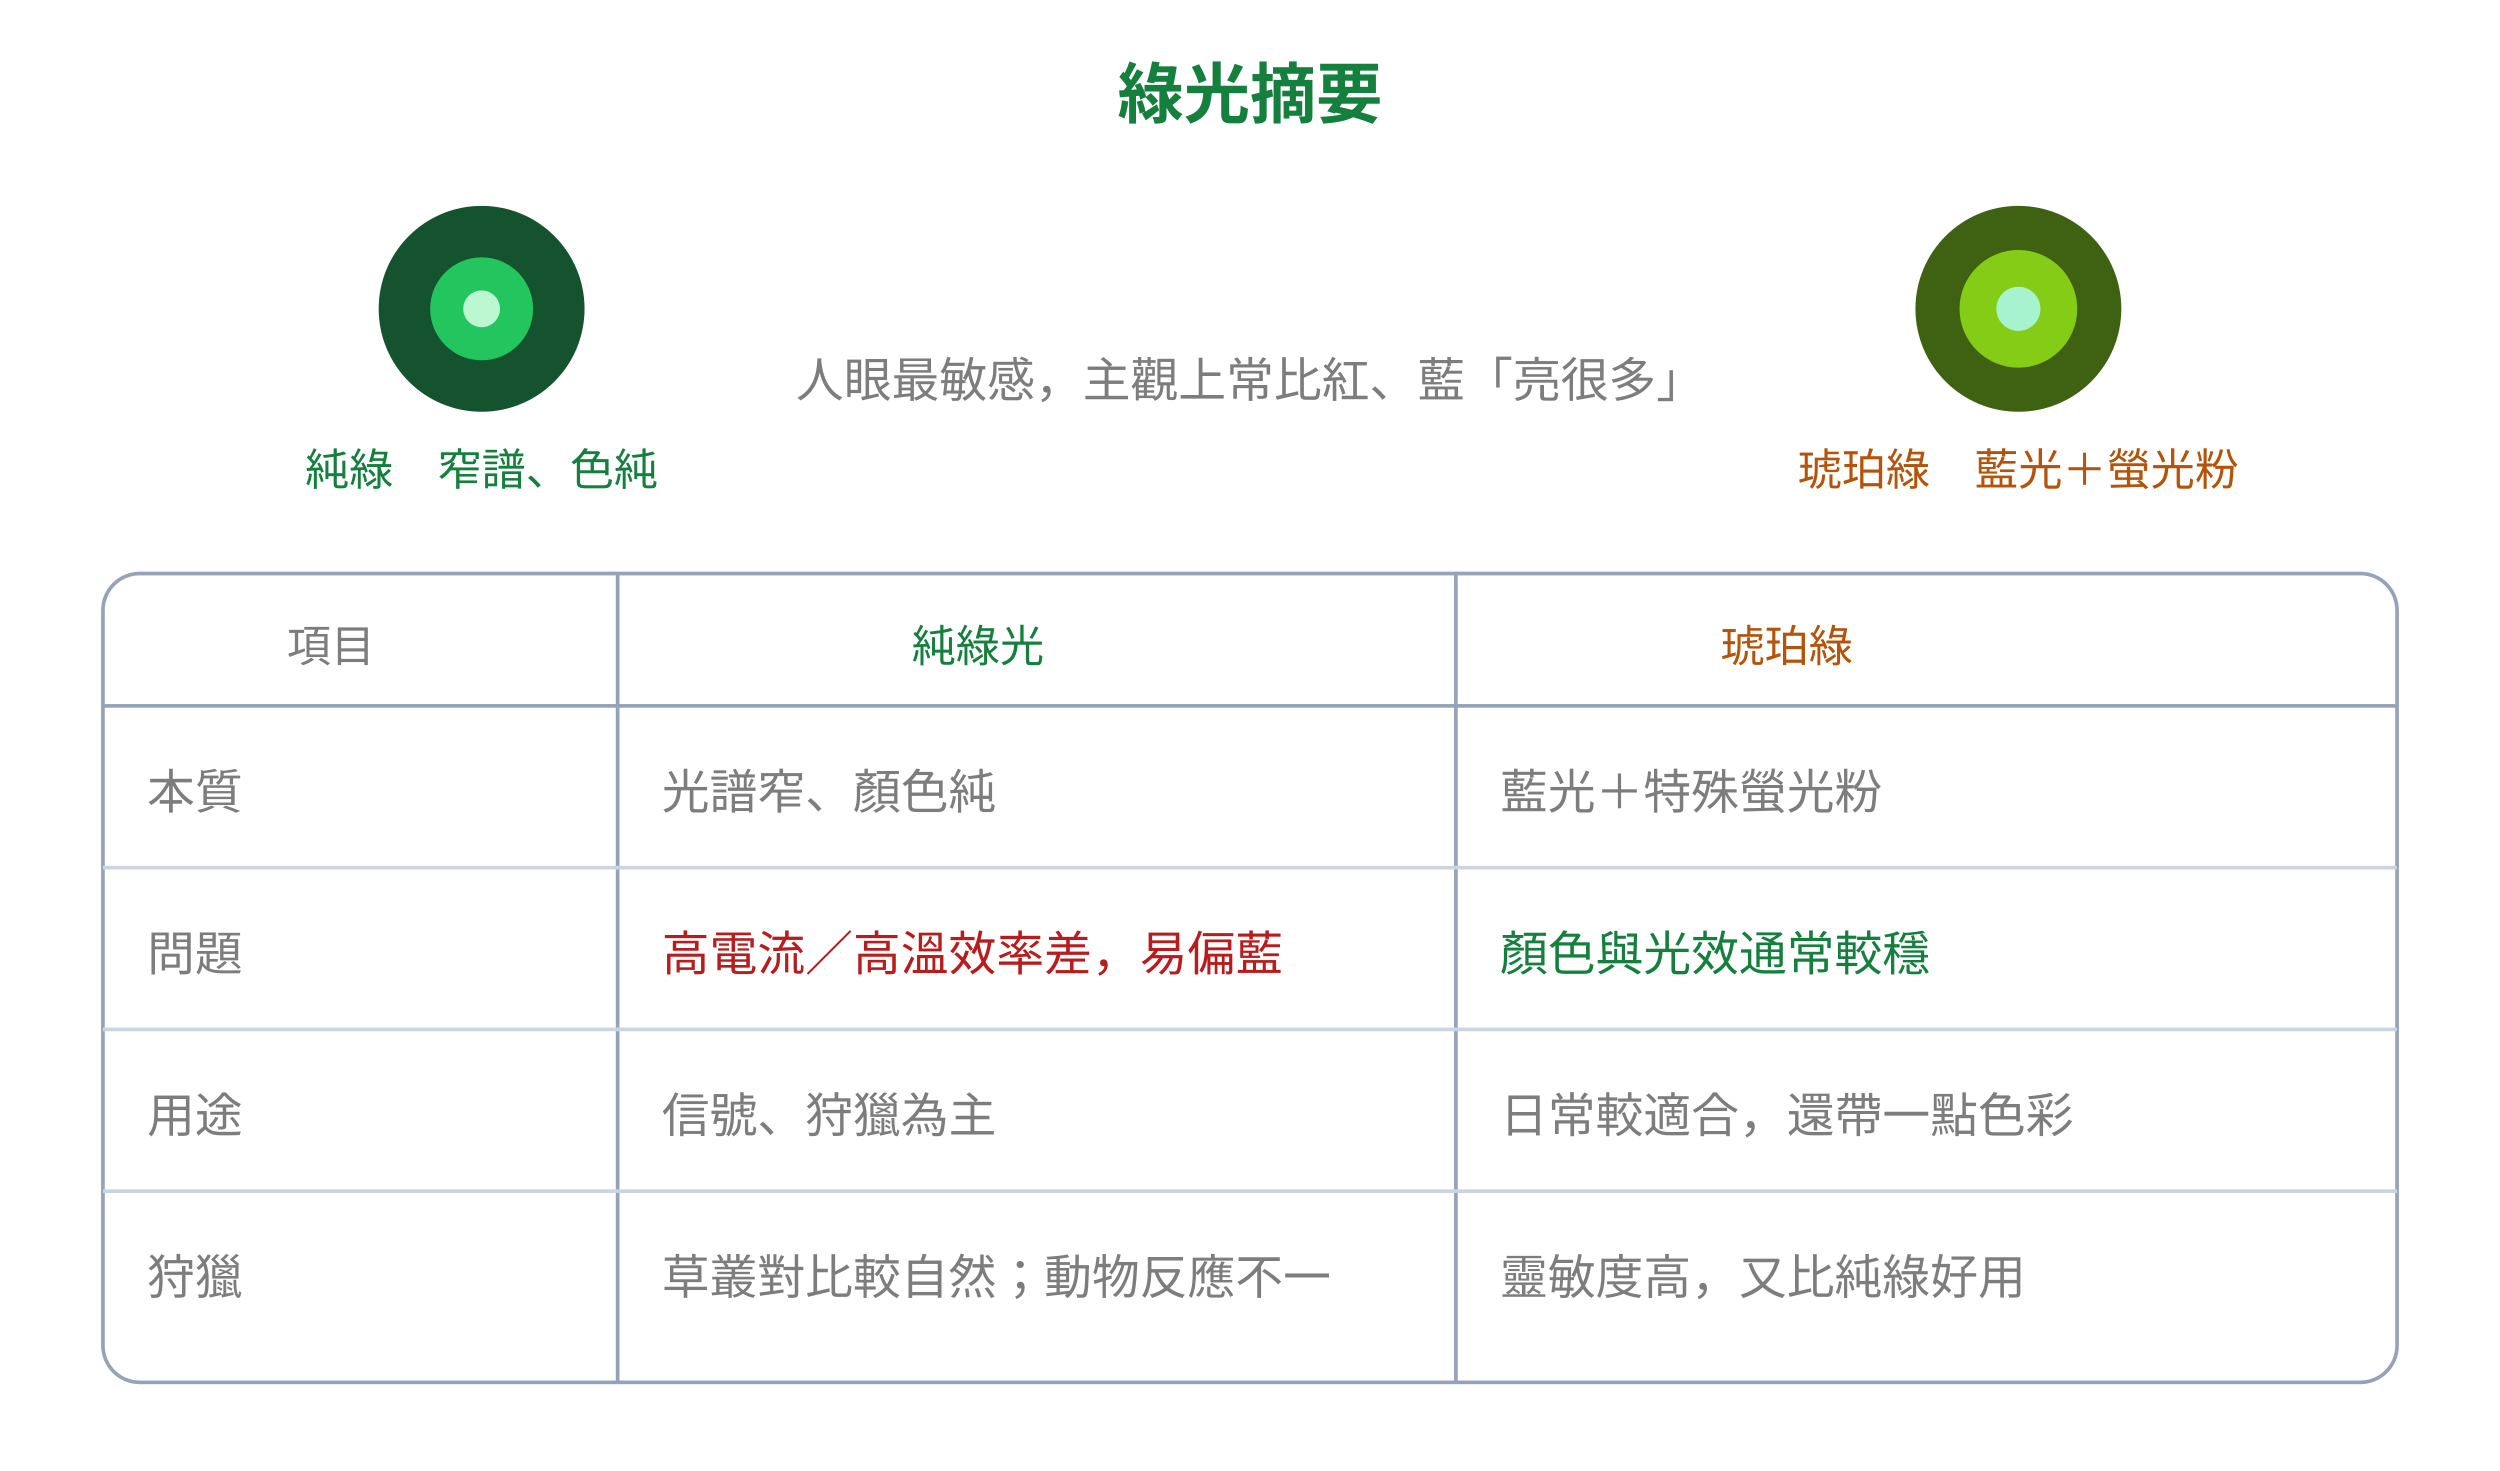
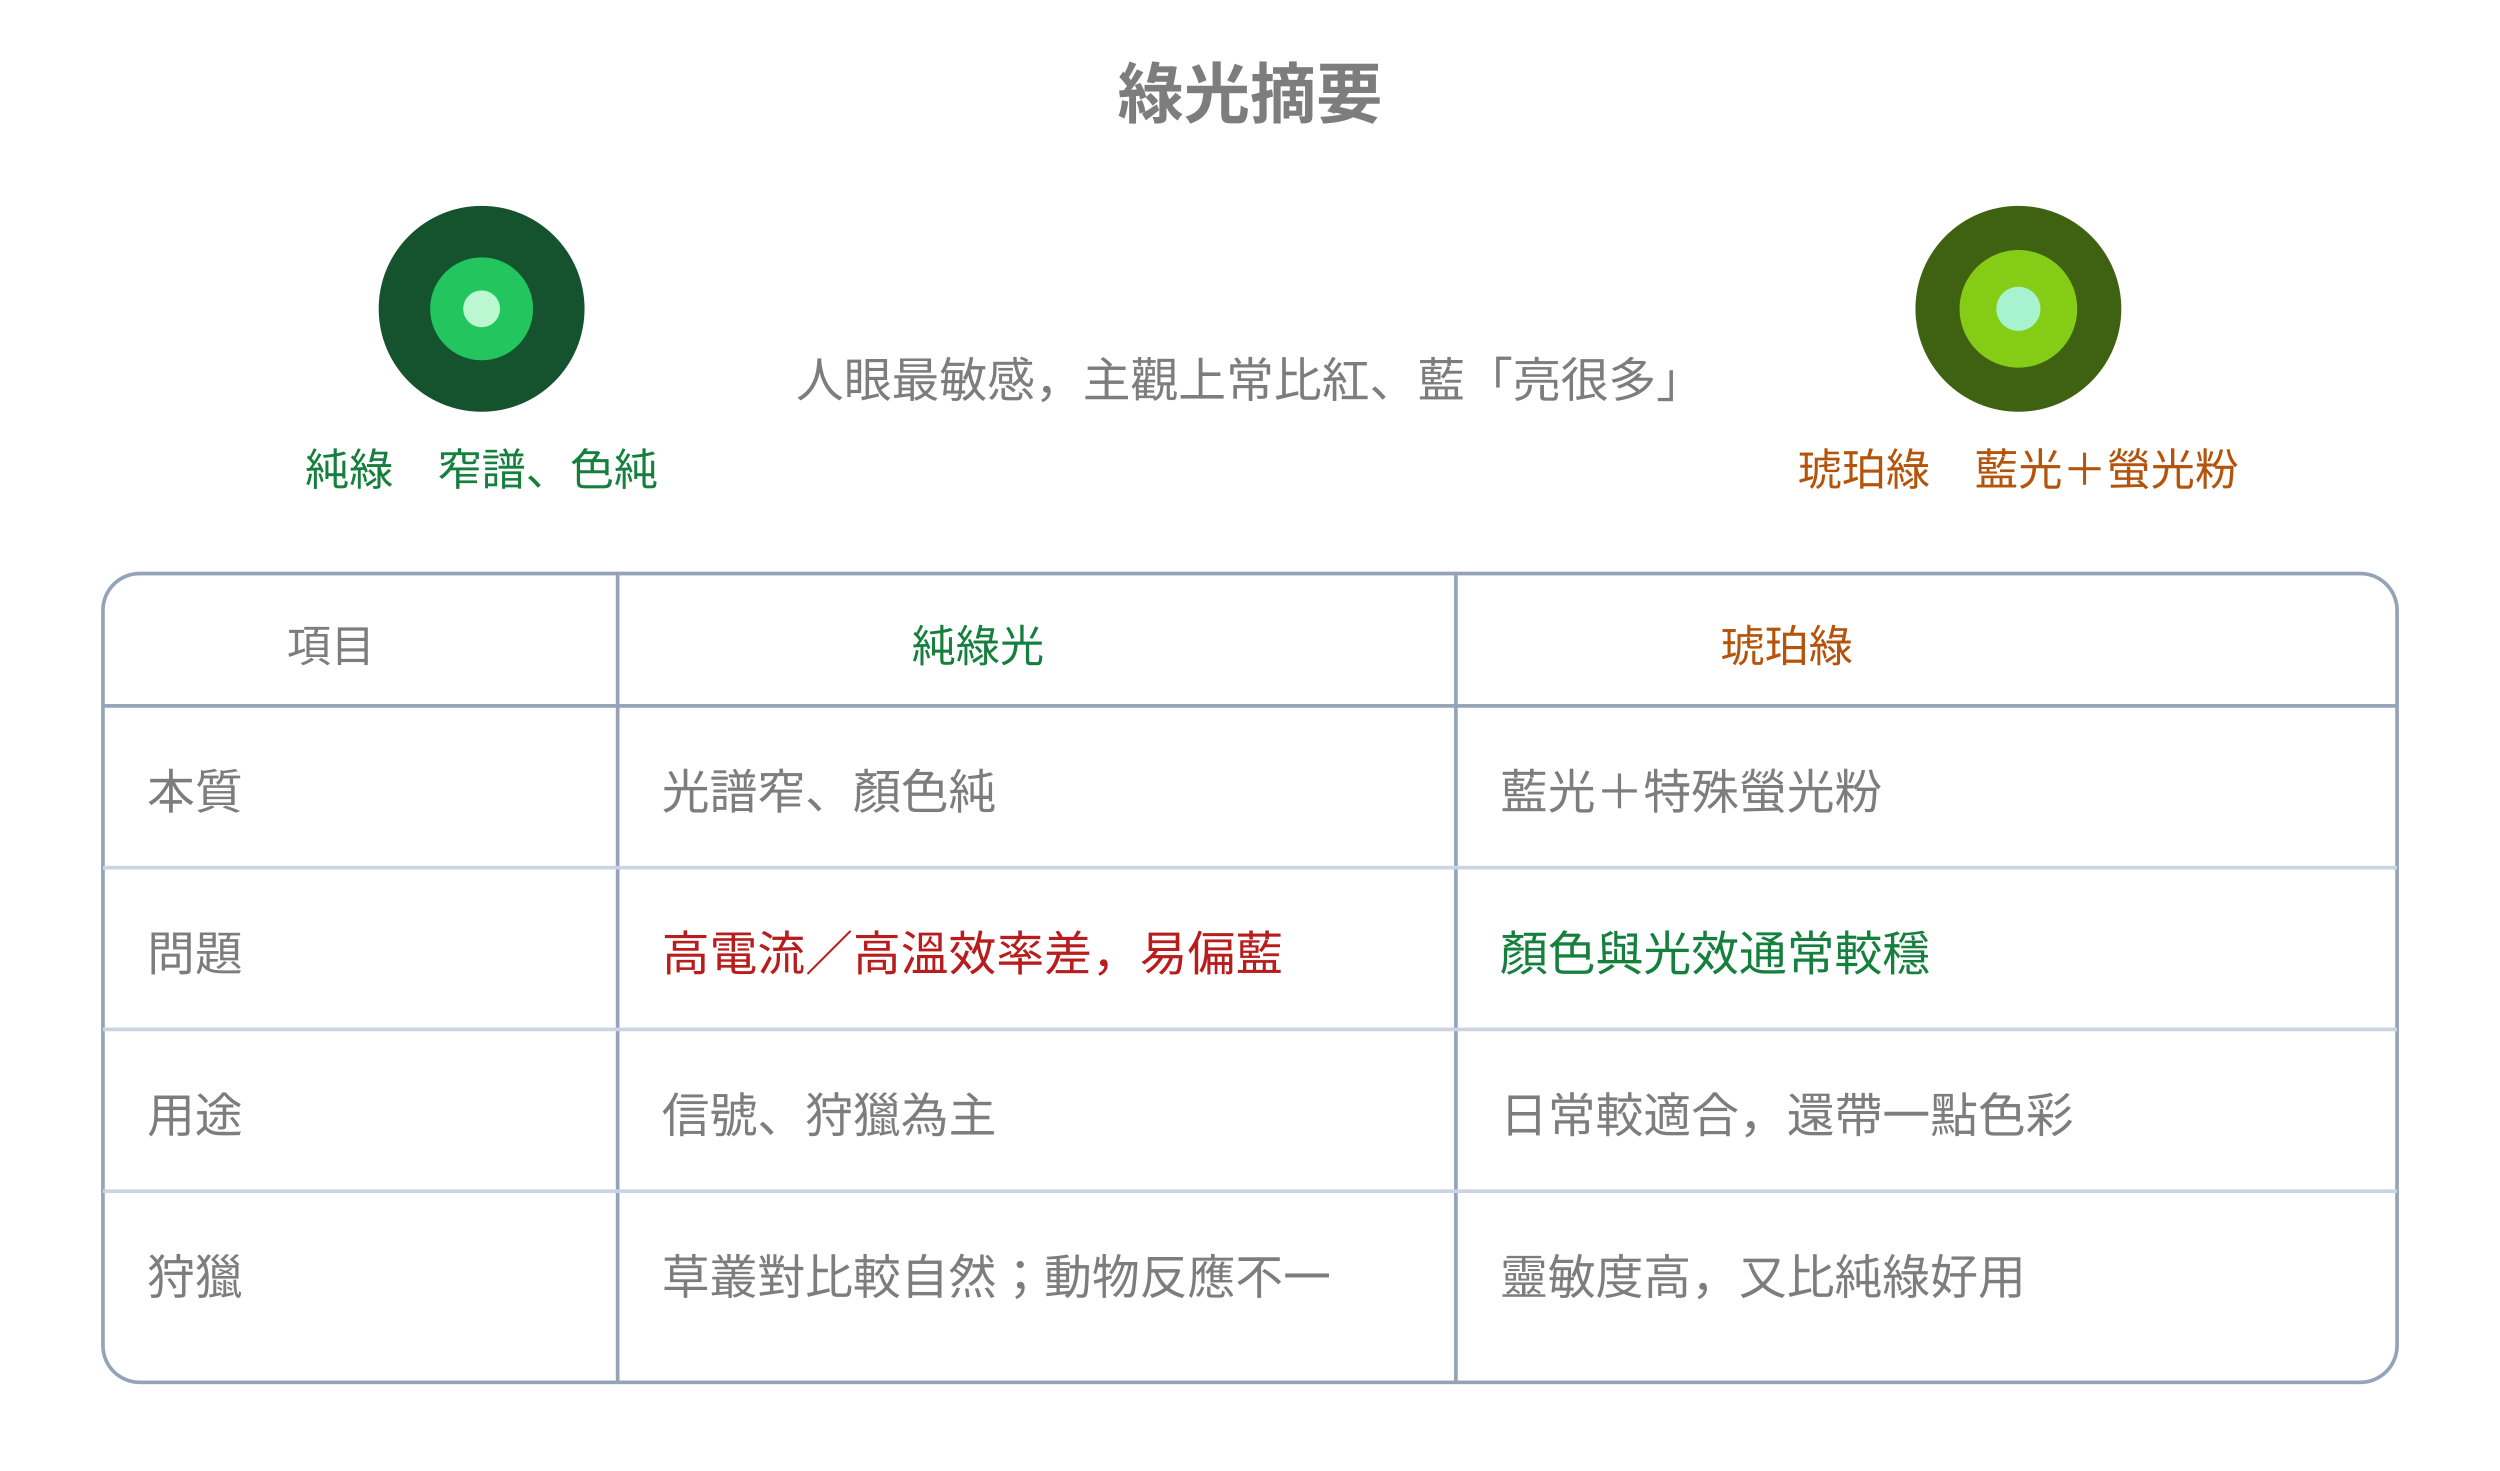
<svg xmlns="http://www.w3.org/2000/svg" viewBox="0 0 680 400" role="img" aria-label="綠光摘要：人眼最敏感，琥珀綠較適日常" color="#7d7d7d">
  <circle cx="131" cy="84" r="28" fill="#14532d" />
  <circle cx="131" cy="84" r="14" fill="#22c55e" />
  <circle cx="131" cy="84" r="5" fill="#bbf7d0" />
  <text x="131" y="132" text-anchor="middle" fill="#15803d" font-size="12" font-family="sans-serif">純綠　窄譜、色純</text>
  <circle cx="549" cy="84" r="28" fill="#3f6212" />
  <circle cx="549" cy="84" r="16" fill="#84cc16" />
  <circle cx="549" cy="84" r="6" fill="#a7f3d0" />
  <text x="549" y="132" text-anchor="middle" fill="#b45309" font-size="12" font-family="sans-serif">琥珀綠　藍光＋螢光粉</text>
-   <text x="340" y="32" text-anchor="middle" fill="#15803d" font-size="18" font-family="sans-serif" font-weight="700">綠光摘要</text>
+   <text x="340" y="32" text-anchor="middle" fill="currentColor" font-size="18" font-family="sans-serif" font-weight="700">綠光摘要</text>
  <text x="340" y="108" text-anchor="middle" fill="currentColor" font-size="13" font-family="sans-serif">人眼最敏感，主觀上常比紅、藍「亮很多」</text>
  <rect x="28" y="156" width="624" height="220" rx="10" fill="none" stroke="#94a3b8" />
  <text x="78" y="180" fill="currentColor" font-size="12" font-family="sans-serif">項目</text>
  <text x="248" y="180" fill="#15803d" font-size="12" font-family="sans-serif">純綠光</text>
  <text x="468" y="180" fill="#b45309" font-size="12" font-family="sans-serif">琥珀綠</text>
  <line x1="28" y1="192" x2="652" y2="192" stroke="#94a3b8" />
  <line x1="168" y1="156" x2="168" y2="376" stroke="#94a3b8" />
  <line x1="396" y1="156" x2="396" y2="376" stroke="#94a3b8" />
  <text x="40" y="220" fill="currentColor" font-size="13" font-family="sans-serif">本質</text>
  <text x="180" y="220" fill="currentColor" font-size="13" font-family="sans-serif">光譜窄、顏色純</text>
  <text x="408" y="220" fill="currentColor" font-size="13" font-family="sans-serif">藍光＋特殊螢光粉</text>
  <line x1="28" y1="236" x2="652" y2="236" stroke="#cbd5e1" />
  <text x="40" y="264" fill="currentColor" font-size="13" font-family="sans-serif">問題</text>
  <text x="180" y="264" fill="#b91c1c" font-size="13" font-family="sans-serif">高電流／高溫效率差，易偏藍</text>
  <text x="408" y="264" fill="#15803d" font-size="13" font-family="sans-serif">顏色與光效通常較穩</text>
  <line x1="28" y1="280" x2="652" y2="280" stroke="#cbd5e1" />
  <text x="40" y="308" fill="currentColor" font-size="13" font-family="sans-serif">用途</text>
  <text x="180" y="308" fill="currentColor" font-size="13" font-family="sans-serif">信號、狩獵為主</text>
  <text x="408" y="308" fill="currentColor" font-size="13" font-family="sans-serif">日常較適合，還帶一點色彩</text>
  <line x1="28" y1="324" x2="652" y2="324" stroke="#cbd5e1" />
  <text x="40" y="352" fill="currentColor" font-size="13" font-family="sans-serif">狩獵</text>
  <text x="180" y="352" fill="currentColor" font-size="13" font-family="sans-serif">草叢對比較自然；動物反應不一</text>
  <text x="408" y="352" fill="currentColor" font-size="13" font-family="sans-serif">靈敏度高，又比純綠好用</text>
</svg>
